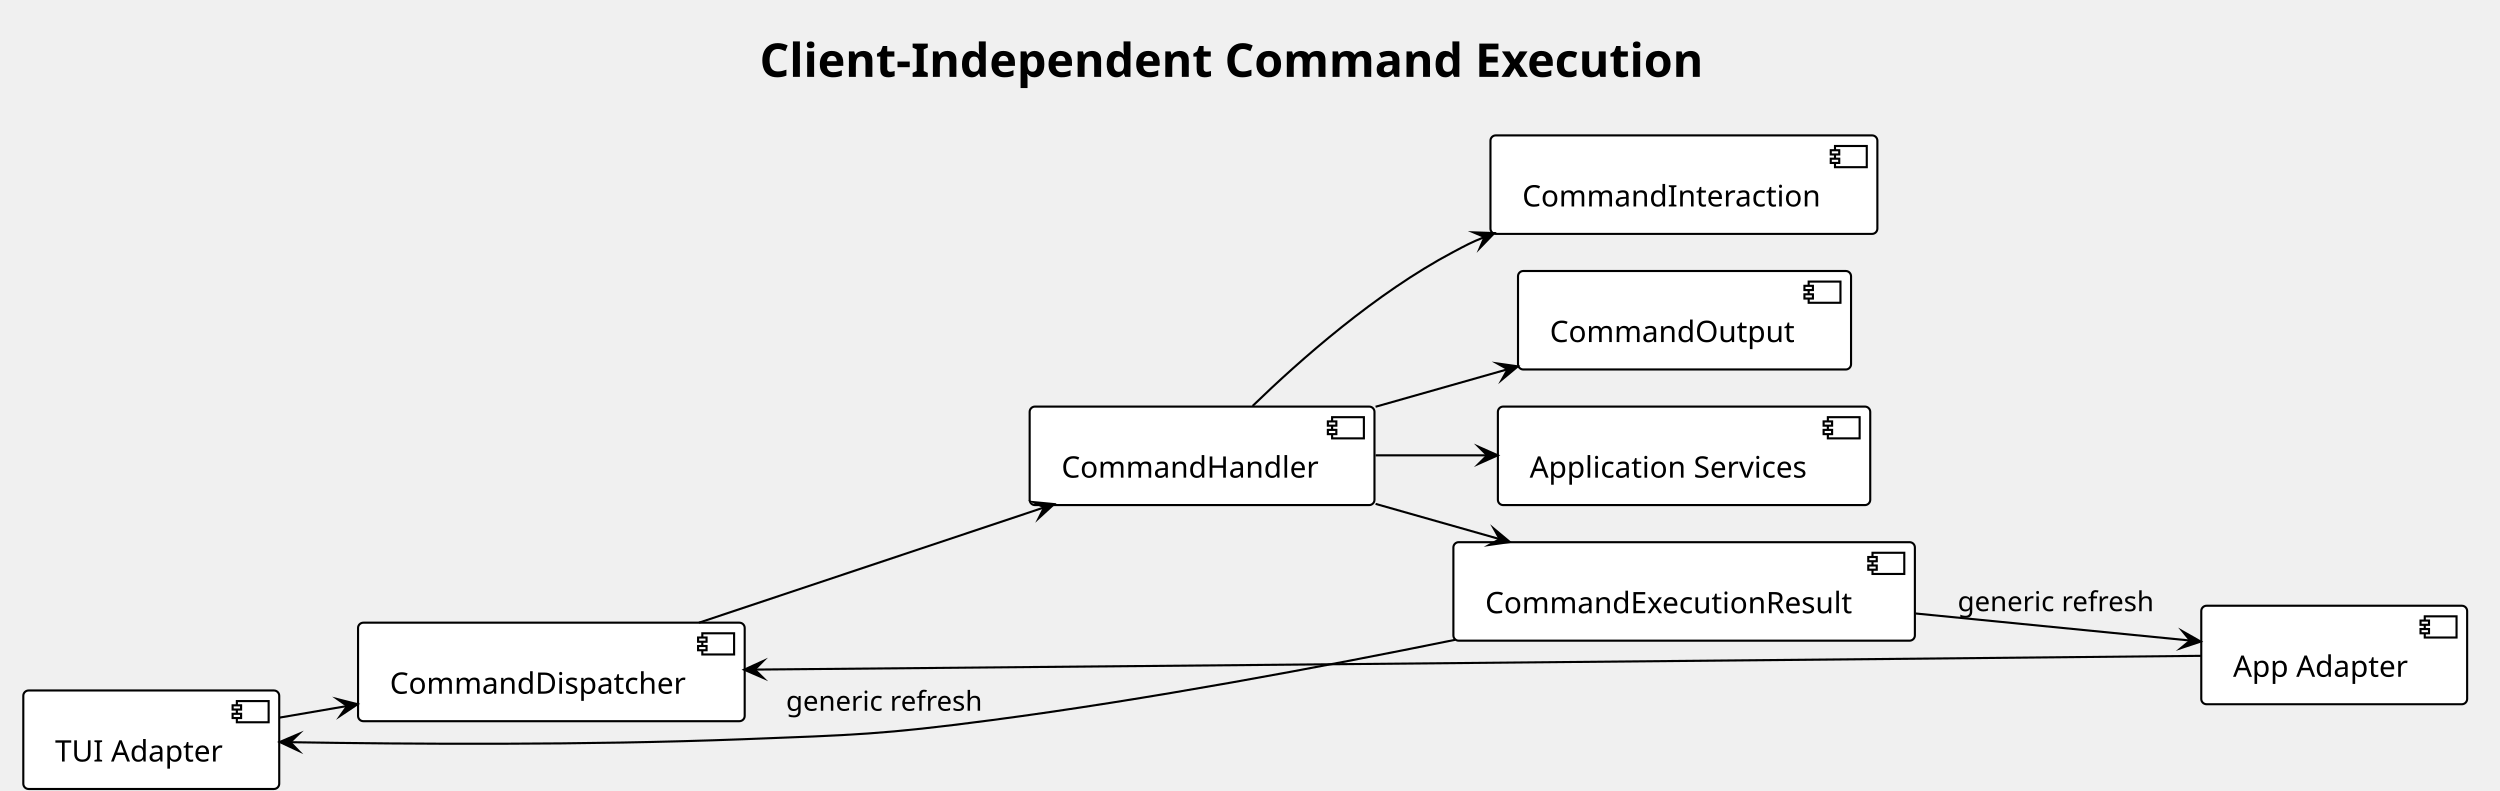
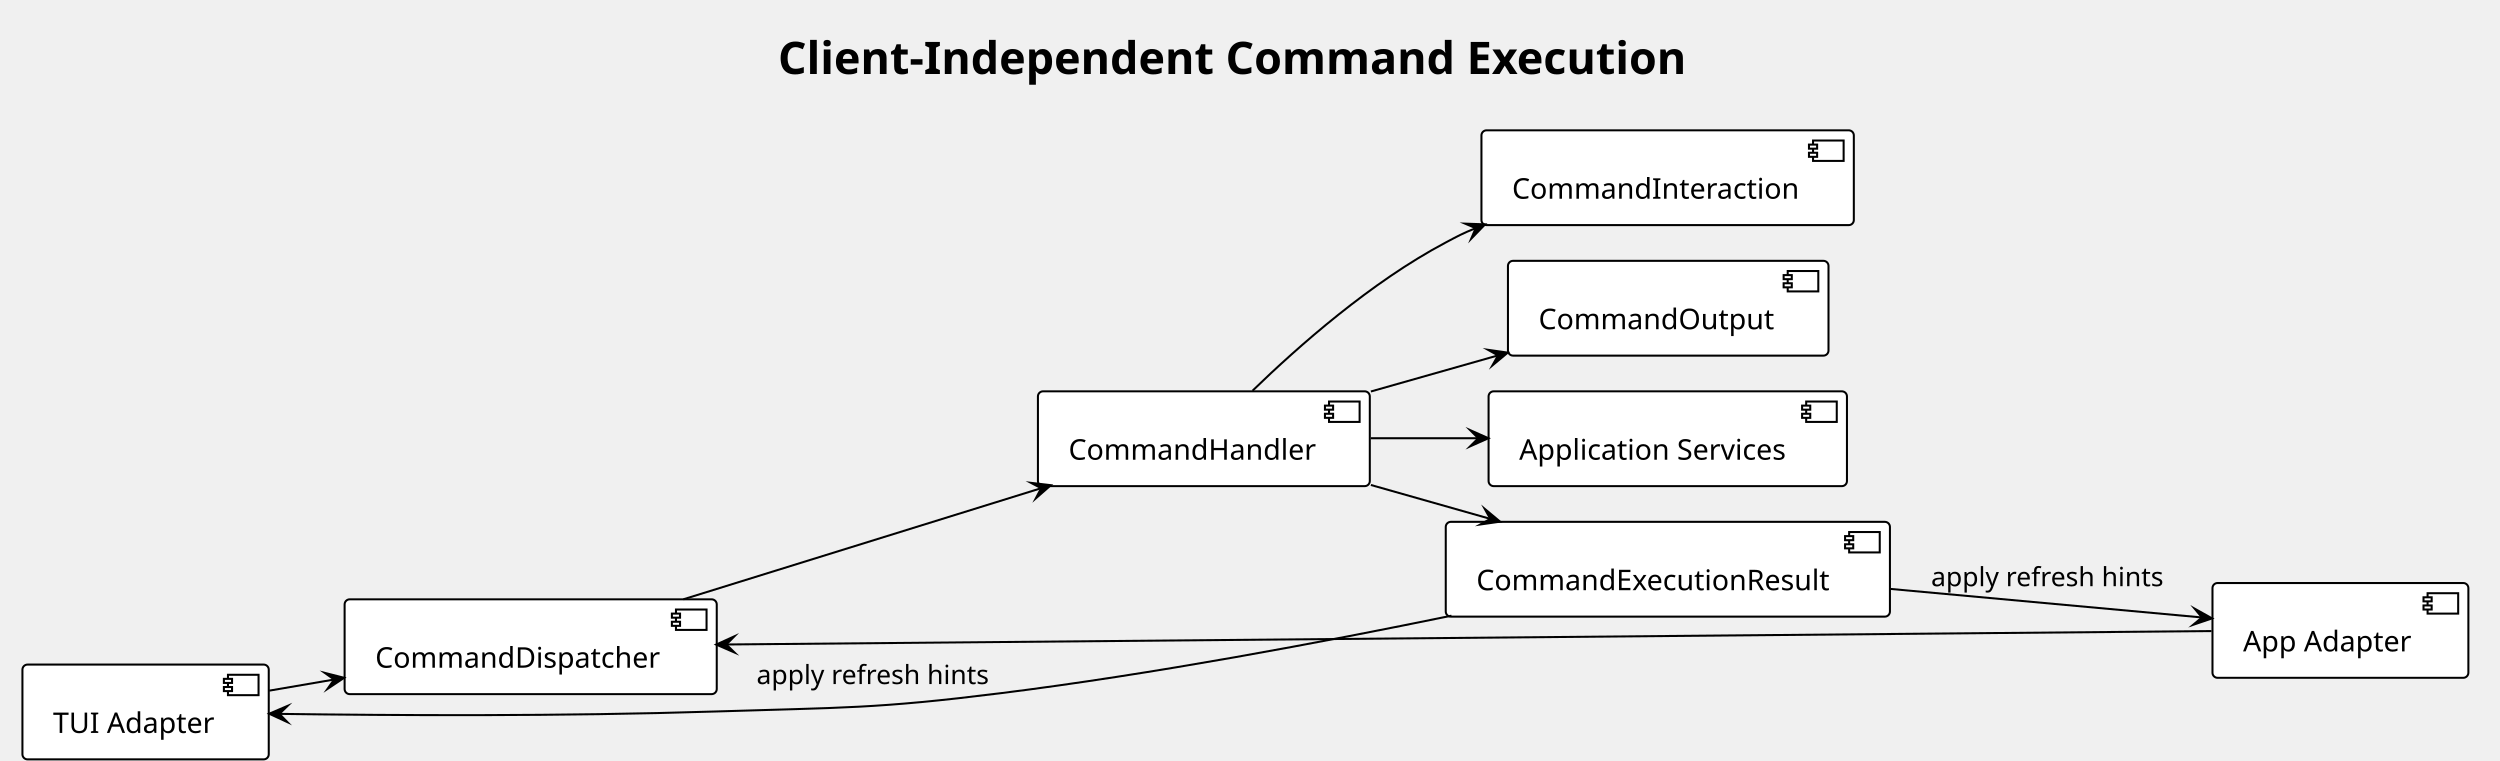
- <svg xmlns="http://www.w3.org/2000/svg" contentStyleType="text/css" data-diagram-type="DESCRIPTION" height="373px" preserveAspectRatio="none" style="width:1180px;height:373px;" version="1.1" viewBox="0 0 1180 373" width="1180px" zoomAndPan="magnify">
+ <svg xmlns="http://www.w3.org/2000/svg" contentStyleType="text/css" data-diagram-type="DESCRIPTION" height="373px" preserveAspectRatio="none" style="width:1226px;height:373px;" version="1.1" viewBox="0 0 1226 373" width="1226px" zoomAndPan="magnify">
  <defs />
  <g>
    <g class="title" data-source-line="396">
-       <text fill="#000000" font-family="'sans-serif'" font-size="22" font-weight="700" lengthAdjust="spacing" textLength="460.926" x="358.537" y="36.27">Client-Independent Command Execution</text>
+       <text fill="#000000" font-family="'sans-serif'" font-size="22" font-weight="700" lengthAdjust="spacing" textLength="460.926" x="381.537" y="36.27">Client-Independent Command Execution</text>
    </g>
    <g class="entity" data-qualified-name="TUI" data-source-line="399" id="ent0001">
      <rect fill="#FFFFFF" height="46.488" rx="2.5" ry="2.5" style="stroke:#000000;stroke-width:1;" width="120.794" x="11" y="325.91" />
      <rect fill="#FFFFFF" height="10" style="stroke:#000000;stroke-width:1;" width="15" x="111.794" y="330.91" />
      <rect fill="#FFFFFF" height="2" style="stroke:#000000;stroke-width:1;" width="4" x="109.794" y="332.91" />
      <rect fill="#FFFFFF" height="2" style="stroke:#000000;stroke-width:1;" width="4" x="109.794" y="336.91" />
      <text fill="#000000" font-family="'sans-serif'" font-size="14" lengthAdjust="spacing" textLength="80.794" x="26" y="359.445">TUI Adapter</text>
    </g>
    <g class="entity" data-qualified-name="App" data-source-line="400" id="ent0002">
-       <rect fill="#FFFFFF" height="46.488" rx="2.5" ry="2.5" style="stroke:#000000;stroke-width:1;" width="125.49" x="1039" y="285.91" />
-       <rect fill="#FFFFFF" height="10" style="stroke:#000000;stroke-width:1;" width="15" x="1144.49" y="290.91" />
-       <rect fill="#FFFFFF" height="2" style="stroke:#000000;stroke-width:1;" width="4" x="1142.49" y="292.91" />
-       <rect fill="#FFFFFF" height="2" style="stroke:#000000;stroke-width:1;" width="4" x="1142.49" y="296.91" />
-       <text fill="#000000" font-family="'sans-serif'" font-size="14" lengthAdjust="spacing" textLength="85.49" x="1054" y="319.445">App Adapter</text>
+       <rect fill="#FFFFFF" height="46.488" rx="2.5" ry="2.5" style="stroke:#000000;stroke-width:1;" width="125.49" x="1085" y="285.91" />
+       <rect fill="#FFFFFF" height="10" style="stroke:#000000;stroke-width:1;" width="15" x="1190.49" y="290.91" />
+       <rect fill="#FFFFFF" height="2" style="stroke:#000000;stroke-width:1;" width="4" x="1188.49" y="292.91" />
+       <rect fill="#FFFFFF" height="2" style="stroke:#000000;stroke-width:1;" width="4" x="1188.49" y="296.91" />
+       <text fill="#000000" font-family="'sans-serif'" font-size="14" lengthAdjust="spacing" textLength="85.49" x="1100" y="319.445">App Adapter</text>
    </g>
    <g class="entity" data-qualified-name="Dispatcher" data-source-line="401" id="ent0003">
      <rect fill="#FFFFFF" height="46.488" rx="2.5" ry="2.5" style="stroke:#000000;stroke-width:1;" width="182.495" x="169" y="293.91" />
      <rect fill="#FFFFFF" height="10" style="stroke:#000000;stroke-width:1;" width="15" x="331.495" y="298.91" />
      <rect fill="#FFFFFF" height="2" style="stroke:#000000;stroke-width:1;" width="4" x="329.495" y="300.91" />
      <rect fill="#FFFFFF" height="2" style="stroke:#000000;stroke-width:1;" width="4" x="329.495" y="304.91" />
      <text fill="#000000" font-family="'sans-serif'" font-size="14" lengthAdjust="spacing" textLength="142.495" x="184" y="327.445">CommandDispatcher</text>
    </g>
    <g class="entity" data-qualified-name="Handler" data-source-line="402" id="ent0004">
-       <rect fill="#FFFFFF" height="46.488" rx="2.5" ry="2.5" style="stroke:#000000;stroke-width:1;" width="162.753" x="486" y="191.91" />
-       <rect fill="#FFFFFF" height="10" style="stroke:#000000;stroke-width:1;" width="15" x="628.753" y="196.91" />
-       <rect fill="#FFFFFF" height="2" style="stroke:#000000;stroke-width:1;" width="4" x="626.753" y="198.91" />
-       <rect fill="#FFFFFF" height="2" style="stroke:#000000;stroke-width:1;" width="4" x="626.753" y="202.91" />
-       <text fill="#000000" font-family="'sans-serif'" font-size="14" lengthAdjust="spacing" textLength="122.753" x="501" y="225.445">CommandHandler</text>
+       <rect fill="#FFFFFF" height="46.488" rx="2.5" ry="2.5" style="stroke:#000000;stroke-width:1;" width="162.753" x="509" y="191.91" />
+       <rect fill="#FFFFFF" height="10" style="stroke:#000000;stroke-width:1;" width="15" x="651.753" y="196.91" />
+       <rect fill="#FFFFFF" height="2" style="stroke:#000000;stroke-width:1;" width="4" x="649.753" y="198.91" />
+       <rect fill="#FFFFFF" height="2" style="stroke:#000000;stroke-width:1;" width="4" x="649.753" y="202.91" />
+       <text fill="#000000" font-family="'sans-serif'" font-size="14" lengthAdjust="spacing" textLength="122.753" x="524" y="225.445">CommandHandler</text>
    </g>
    <g class="entity" data-qualified-name="Interaction" data-source-line="403" id="ent0005">
-       <rect fill="#FFFFFF" height="46.488" rx="2.5" ry="2.5" style="stroke:#000000;stroke-width:1;" width="182.618" x="703.5" y="63.91" />
-       <rect fill="#FFFFFF" height="10" style="stroke:#000000;stroke-width:1;" width="15" x="866.118" y="68.91" />
-       <rect fill="#FFFFFF" height="2" style="stroke:#000000;stroke-width:1;" width="4" x="864.118" y="70.91" />
-       <rect fill="#FFFFFF" height="2" style="stroke:#000000;stroke-width:1;" width="4" x="864.118" y="74.91" />
-       <text fill="#000000" font-family="'sans-serif'" font-size="14" lengthAdjust="spacing" textLength="142.618" x="718.5" y="97.445">CommandInteraction</text>
+       <rect fill="#FFFFFF" height="46.488" rx="2.5" ry="2.5" style="stroke:#000000;stroke-width:1;" width="182.618" x="726.5" y="63.91" />
+       <rect fill="#FFFFFF" height="10" style="stroke:#000000;stroke-width:1;" width="15" x="889.118" y="68.91" />
+       <rect fill="#FFFFFF" height="2" style="stroke:#000000;stroke-width:1;" width="4" x="887.118" y="70.91" />
+       <rect fill="#FFFFFF" height="2" style="stroke:#000000;stroke-width:1;" width="4" x="887.118" y="74.91" />
+       <text fill="#000000" font-family="'sans-serif'" font-size="14" lengthAdjust="spacing" textLength="142.618" x="741.5" y="97.445">CommandInteraction</text>
    </g>
    <g class="entity" data-qualified-name="Output" data-source-line="404" id="ent0006">
-       <rect fill="#FFFFFF" height="46.488" rx="2.5" ry="2.5" style="stroke:#000000;stroke-width:1;" width="157.195" x="716.5" y="127.91" />
-       <rect fill="#FFFFFF" height="10" style="stroke:#000000;stroke-width:1;" width="15" x="853.695" y="132.91" />
-       <rect fill="#FFFFFF" height="2" style="stroke:#000000;stroke-width:1;" width="4" x="851.695" y="134.91" />
-       <rect fill="#FFFFFF" height="2" style="stroke:#000000;stroke-width:1;" width="4" x="851.695" y="138.91" />
-       <text fill="#000000" font-family="'sans-serif'" font-size="14" lengthAdjust="spacing" textLength="117.195" x="731.5" y="161.445">CommandOutput</text>
+       <rect fill="#FFFFFF" height="46.488" rx="2.5" ry="2.5" style="stroke:#000000;stroke-width:1;" width="157.195" x="739.5" y="127.91" />
+       <rect fill="#FFFFFF" height="10" style="stroke:#000000;stroke-width:1;" width="15" x="876.695" y="132.91" />
+       <rect fill="#FFFFFF" height="2" style="stroke:#000000;stroke-width:1;" width="4" x="874.695" y="134.91" />
+       <rect fill="#FFFFFF" height="2" style="stroke:#000000;stroke-width:1;" width="4" x="874.695" y="138.91" />
+       <text fill="#000000" font-family="'sans-serif'" font-size="14" lengthAdjust="spacing" textLength="117.195" x="754.5" y="161.445">CommandOutput</text>
    </g>
    <g class="entity" data-qualified-name="Result" data-source-line="405" id="ent0007">
-       <rect fill="#FFFFFF" height="46.488" rx="2.5" ry="2.5" style="stroke:#000000;stroke-width:1;" width="217.823" x="686" y="255.91" />
-       <rect fill="#FFFFFF" height="10" style="stroke:#000000;stroke-width:1;" width="15" x="883.823" y="260.91" />
-       <rect fill="#FFFFFF" height="2" style="stroke:#000000;stroke-width:1;" width="4" x="881.823" y="262.91" />
-       <rect fill="#FFFFFF" height="2" style="stroke:#000000;stroke-width:1;" width="4" x="881.823" y="266.91" />
-       <text fill="#000000" font-family="'sans-serif'" font-size="14" lengthAdjust="spacing" textLength="177.823" x="701" y="289.445">CommandExecutionResult</text>
+       <rect fill="#FFFFFF" height="46.488" rx="2.5" ry="2.5" style="stroke:#000000;stroke-width:1;" width="217.823" x="709" y="255.91" />
+       <rect fill="#FFFFFF" height="10" style="stroke:#000000;stroke-width:1;" width="15" x="906.823" y="260.91" />
+       <rect fill="#FFFFFF" height="2" style="stroke:#000000;stroke-width:1;" width="4" x="904.823" y="262.91" />
+       <rect fill="#FFFFFF" height="2" style="stroke:#000000;stroke-width:1;" width="4" x="904.823" y="266.91" />
+       <text fill="#000000" font-family="'sans-serif'" font-size="14" lengthAdjust="spacing" textLength="177.823" x="724" y="289.445">CommandExecutionResult</text>
    </g>
    <g class="entity" data-qualified-name="Services" data-source-line="406" id="ent0008">
-       <rect fill="#FFFFFF" height="46.488" rx="2.5" ry="2.5" style="stroke:#000000;stroke-width:1;" width="175.748" x="707" y="191.91" />
-       <rect fill="#FFFFFF" height="10" style="stroke:#000000;stroke-width:1;" width="15" x="862.748" y="196.91" />
-       <rect fill="#FFFFFF" height="2" style="stroke:#000000;stroke-width:1;" width="4" x="860.748" y="198.91" />
-       <rect fill="#FFFFFF" height="2" style="stroke:#000000;stroke-width:1;" width="4" x="860.748" y="202.91" />
-       <text fill="#000000" font-family="'sans-serif'" font-size="14" lengthAdjust="spacing" textLength="135.748" x="722" y="225.445">Application Services</text>
+       <rect fill="#FFFFFF" height="46.488" rx="2.5" ry="2.5" style="stroke:#000000;stroke-width:1;" width="175.748" x="730" y="191.91" />
+       <rect fill="#FFFFFF" height="10" style="stroke:#000000;stroke-width:1;" width="15" x="885.748" y="196.91" />
+       <rect fill="#FFFFFF" height="2" style="stroke:#000000;stroke-width:1;" width="4" x="883.748" y="198.91" />
+       <rect fill="#FFFFFF" height="2" style="stroke:#000000;stroke-width:1;" width="4" x="883.748" y="202.91" />
+       <text fill="#000000" font-family="'sans-serif'" font-size="14" lengthAdjust="spacing" textLength="135.748" x="745" y="225.445">Application Services</text>
    </g>
    <g class="link" data-entity-1="ent0001" data-entity-2="ent0003" data-link-type="dependency" id="lnk9">
      <polygon fill="#000000" points="168.774,332.391,159.227,329.971,163.846,333.237,160.58,337.856,168.774,332.391" style="stroke:#000000;stroke-width:1;stroke-linejoin:miter;stroke-miterlimit:10;" />
      <path d="M132.023,338.697 C143.749,336.685 151.369,335.378 163.846,333.237" fill="none" style="stroke:#000000;stroke-width:1;" />
    </g>
    <g class="link" data-entity-1="ent0002" data-entity-2="ent0003" data-link-type="dependency" id="lnk10">
-       <polygon fill="#000000" points="351.249,316.092,360.285,320.01,356.248,316.047,360.212,312.01,351.249,316.092" style="stroke:#000000;stroke-width:1;stroke-linejoin:miter;stroke-miterlimit:10;" />
-       <path d="M1038.989,309.55 C1000.253,309.949 949.202,310.469 904,310.91 C706.831,312.834 480.651,314.913 356.248,316.047" fill="none" style="stroke:#000000;stroke-width:1;" />
+       <polygon fill="#000000" points="351.218,316.1,360.253,320.019,356.218,316.055,360.182,312.02,351.218,316.1" style="stroke:#000000;stroke-width:1;stroke-linejoin:miter;stroke-miterlimit:10;" />
+       <path d="M1084.528,309.476 C1040.562,309.878 980.16,310.428 927,310.91 C721.043,312.776 484.26,314.905 356.218,316.055" fill="none" style="stroke:#000000;stroke-width:1;" />
    </g>
    <g class="link" data-entity-1="ent0003" data-entity-2="ent0004" data-link-type="dependency" id="lnk11">
-       <polygon fill="#000000" points="497.546,237.933,487.742,236.989,492.803,239.516,490.276,244.577,497.546,237.933" style="stroke:#000000;stroke-width:1;stroke-linejoin:miter;stroke-miterlimit:10;" />
-       <path d="M329.941,293.892 C380.009,277.176 442.733,256.233 492.803,239.516" fill="none" style="stroke:#000000;stroke-width:1;" />
+       <polygon fill="#000000" points="515.355,237.933,505.573,236.781,510.579,239.415,507.945,244.421,515.355,237.933" style="stroke:#000000;stroke-width:1;stroke-linejoin:miter;stroke-miterlimit:10;" />
+       <path d="M335.131,293.892 C388.968,277.176 456.739,256.133 510.579,239.415" fill="none" style="stroke:#000000;stroke-width:1;" />
    </g>
    <g class="link" data-entity-1="ent0004" data-entity-2="ent0005" data-link-type="dependency" id="lnk12">
-       <polygon fill="#000000" points="705.313,110.01,695.47,109.673,700.677,111.883,698.467,117.091,705.313,110.01" style="stroke:#000000;stroke-width:1;stroke-linejoin:miter;stroke-miterlimit:10;" />
-       <path d="M591.224,191.619 C613.531,169.974 649.442,138.248 686,118.91 C692.137,115.664 694.012,114.576 700.677,111.883" fill="none" style="stroke:#000000;stroke-width:1;" />
+       <polygon fill="#000000" points="728.313,110.01,718.47,109.673,723.677,111.883,721.467,117.091,728.313,110.01" style="stroke:#000000;stroke-width:1;stroke-linejoin:miter;stroke-miterlimit:10;" />
+       <path d="M614.224,191.619 C636.531,169.974 672.442,138.248 709,118.91 C715.137,115.664 717.012,114.576 723.677,111.883" fill="none" style="stroke:#000000;stroke-width:1;" />
    </g>
    <g class="link" data-entity-1="ent0004" data-entity-2="ent0006" data-link-type="dependency" id="lnk13">
-       <polygon fill="#000000" points="716.431,172.925,706.681,171.534,711.621,174.29,708.865,179.231,716.431,172.925" style="stroke:#000000;stroke-width:1;stroke-linejoin:miter;stroke-miterlimit:10;" />
-       <path d="M649.274,191.986 C671.137,185.78 689.939,180.444 711.621,174.29" fill="none" style="stroke:#000000;stroke-width:1;" />
+       <polygon fill="#000000" points="739.431,172.925,729.681,171.534,734.621,174.29,731.865,179.231,739.431,172.925" style="stroke:#000000;stroke-width:1;stroke-linejoin:miter;stroke-miterlimit:10;" />
+       <path d="M672.274,191.986 C694.137,185.78 712.939,180.444 734.621,174.29" fill="none" style="stroke:#000000;stroke-width:1;" />
    </g>
    <g class="link" data-entity-1="ent0004" data-entity-2="ent0008" data-link-type="dependency" id="lnk14">
-       <polygon fill="#000000" points="706.922,214.91,697.922,210.91,701.922,214.91,697.922,218.91,706.922,214.91" style="stroke:#000000;stroke-width:1;stroke-linejoin:miter;stroke-miterlimit:10;" />
-       <path d="M649.274,214.91 C667.977,214.91 682.961,214.91 701.922,214.91" fill="none" style="stroke:#000000;stroke-width:1;" />
+       <polygon fill="#000000" points="729.922,214.91,720.922,210.91,724.922,214.91,720.922,218.91,729.922,214.91" style="stroke:#000000;stroke-width:1;stroke-linejoin:miter;stroke-miterlimit:10;" />
+       <path d="M672.274,214.91 C690.977,214.91 705.961,214.91 724.922,214.91" fill="none" style="stroke:#000000;stroke-width:1;" />
    </g>
    <g class="link" data-entity-1="ent0004" data-entity-2="ent0007" data-link-type="dependency" id="lnk15">
-       <polygon fill="#000000" points="712.653,255.823,705.087,249.517,707.843,254.458,702.903,257.214,712.653,255.823" style="stroke:#000000;stroke-width:1;stroke-linejoin:miter;stroke-miterlimit:10;" />
-       <path d="M649.274,237.835 C669.873,243.681 687.215,248.603 707.843,254.458" fill="none" style="stroke:#000000;stroke-width:1;" />
+       <polygon fill="#000000" points="735.653,255.823,728.087,249.517,730.843,254.458,725.903,257.214,735.653,255.823" style="stroke:#000000;stroke-width:1;stroke-linejoin:miter;stroke-miterlimit:10;" />
+       <path d="M672.274,237.835 C692.873,243.681 710.215,248.603 730.843,254.458" fill="none" style="stroke:#000000;stroke-width:1;" />
    </g>
    <g class="link" data-entity-1="ent0007" data-entity-2="ent0001" data-link-type="dependency" id="lnk16">
-       <polygon fill="#000000" points="132.014,350.231,140.946,354.38,137.013,350.314,141.079,346.381,132.014,350.231" style="stroke:#000000;stroke-width:1;stroke-linejoin:miter;stroke-miterlimit:10;" />
-       <path d="M686.913,301.971 C623.527,314.863 541.5,330.236 468,339.91 C416.292,346.716 403.115,346.909 351,348.91 C275.508,351.809 193.419,351.253 137.013,350.314" fill="none" style="stroke:#000000;stroke-width:1;" />
-       <text fill="#000000" font-family="'sans-serif'" font-size="13" lengthAdjust="spacing" textLength="95.107" x="371" y="335.478">generic refresh</text>
+       <polygon fill="#000000" points="132.006,350.014,140.95,354.139,137.006,350.084,141.061,346.14,132.006,350.014" style="stroke:#000000;stroke-width:1;stroke-linejoin:miter;stroke-miterlimit:10;" />
+       <path d="M711.798,301.935 C648.179,315.024 565.273,330.608 491,339.91 C429.133,347.658 413.318,346.909 351,348.91 C275.491,351.335 193.406,350.869 137.006,350.084" fill="none" style="stroke:#000000;stroke-width:1;" />
+       <text fill="#000000" font-family="'sans-serif'" font-size="13" lengthAdjust="spacing" textLength="118.301" x="371" y="335.478">apply refresh hints</text>
    </g>
    <g class="link" data-entity-1="ent0007" data-entity-2="ent0002" data-link-type="dependency" id="lnk17">
-       <polygon fill="#000000" points="1038.719,302.823,1030.155,297.96,1033.744,302.333,1029.371,305.922,1038.719,302.823" style="stroke:#000000;stroke-width:1;stroke-linejoin:miter;stroke-miterlimit:10;" />
-       <path d="M904.213,289.572 C949.341,294.018 995.142,298.53 1033.744,302.333" fill="none" style="stroke:#000000;stroke-width:1;" />
-       <text fill="#000000" font-family="'sans-serif'" font-size="13" lengthAdjust="spacing" textLength="95.107" x="924" y="288.478">generic refresh</text>
+       <polygon fill="#000000" points="1084.808,303.259,1076.21,298.455,1079.829,302.803,1075.481,306.421,1084.808,303.259" style="stroke:#000000;stroke-width:1;stroke-linejoin:miter;stroke-miterlimit:10;" />
+       <path d="M927.143,288.816 C979.498,293.612 1035.479,298.74 1079.829,302.803" fill="none" style="stroke:#000000;stroke-width:1;" />
+       <text fill="#000000" font-family="'sans-serif'" font-size="13" lengthAdjust="spacing" textLength="118.301" x="947" y="287.478">apply refresh hints</text>
    </g>
  </g>
</svg>
